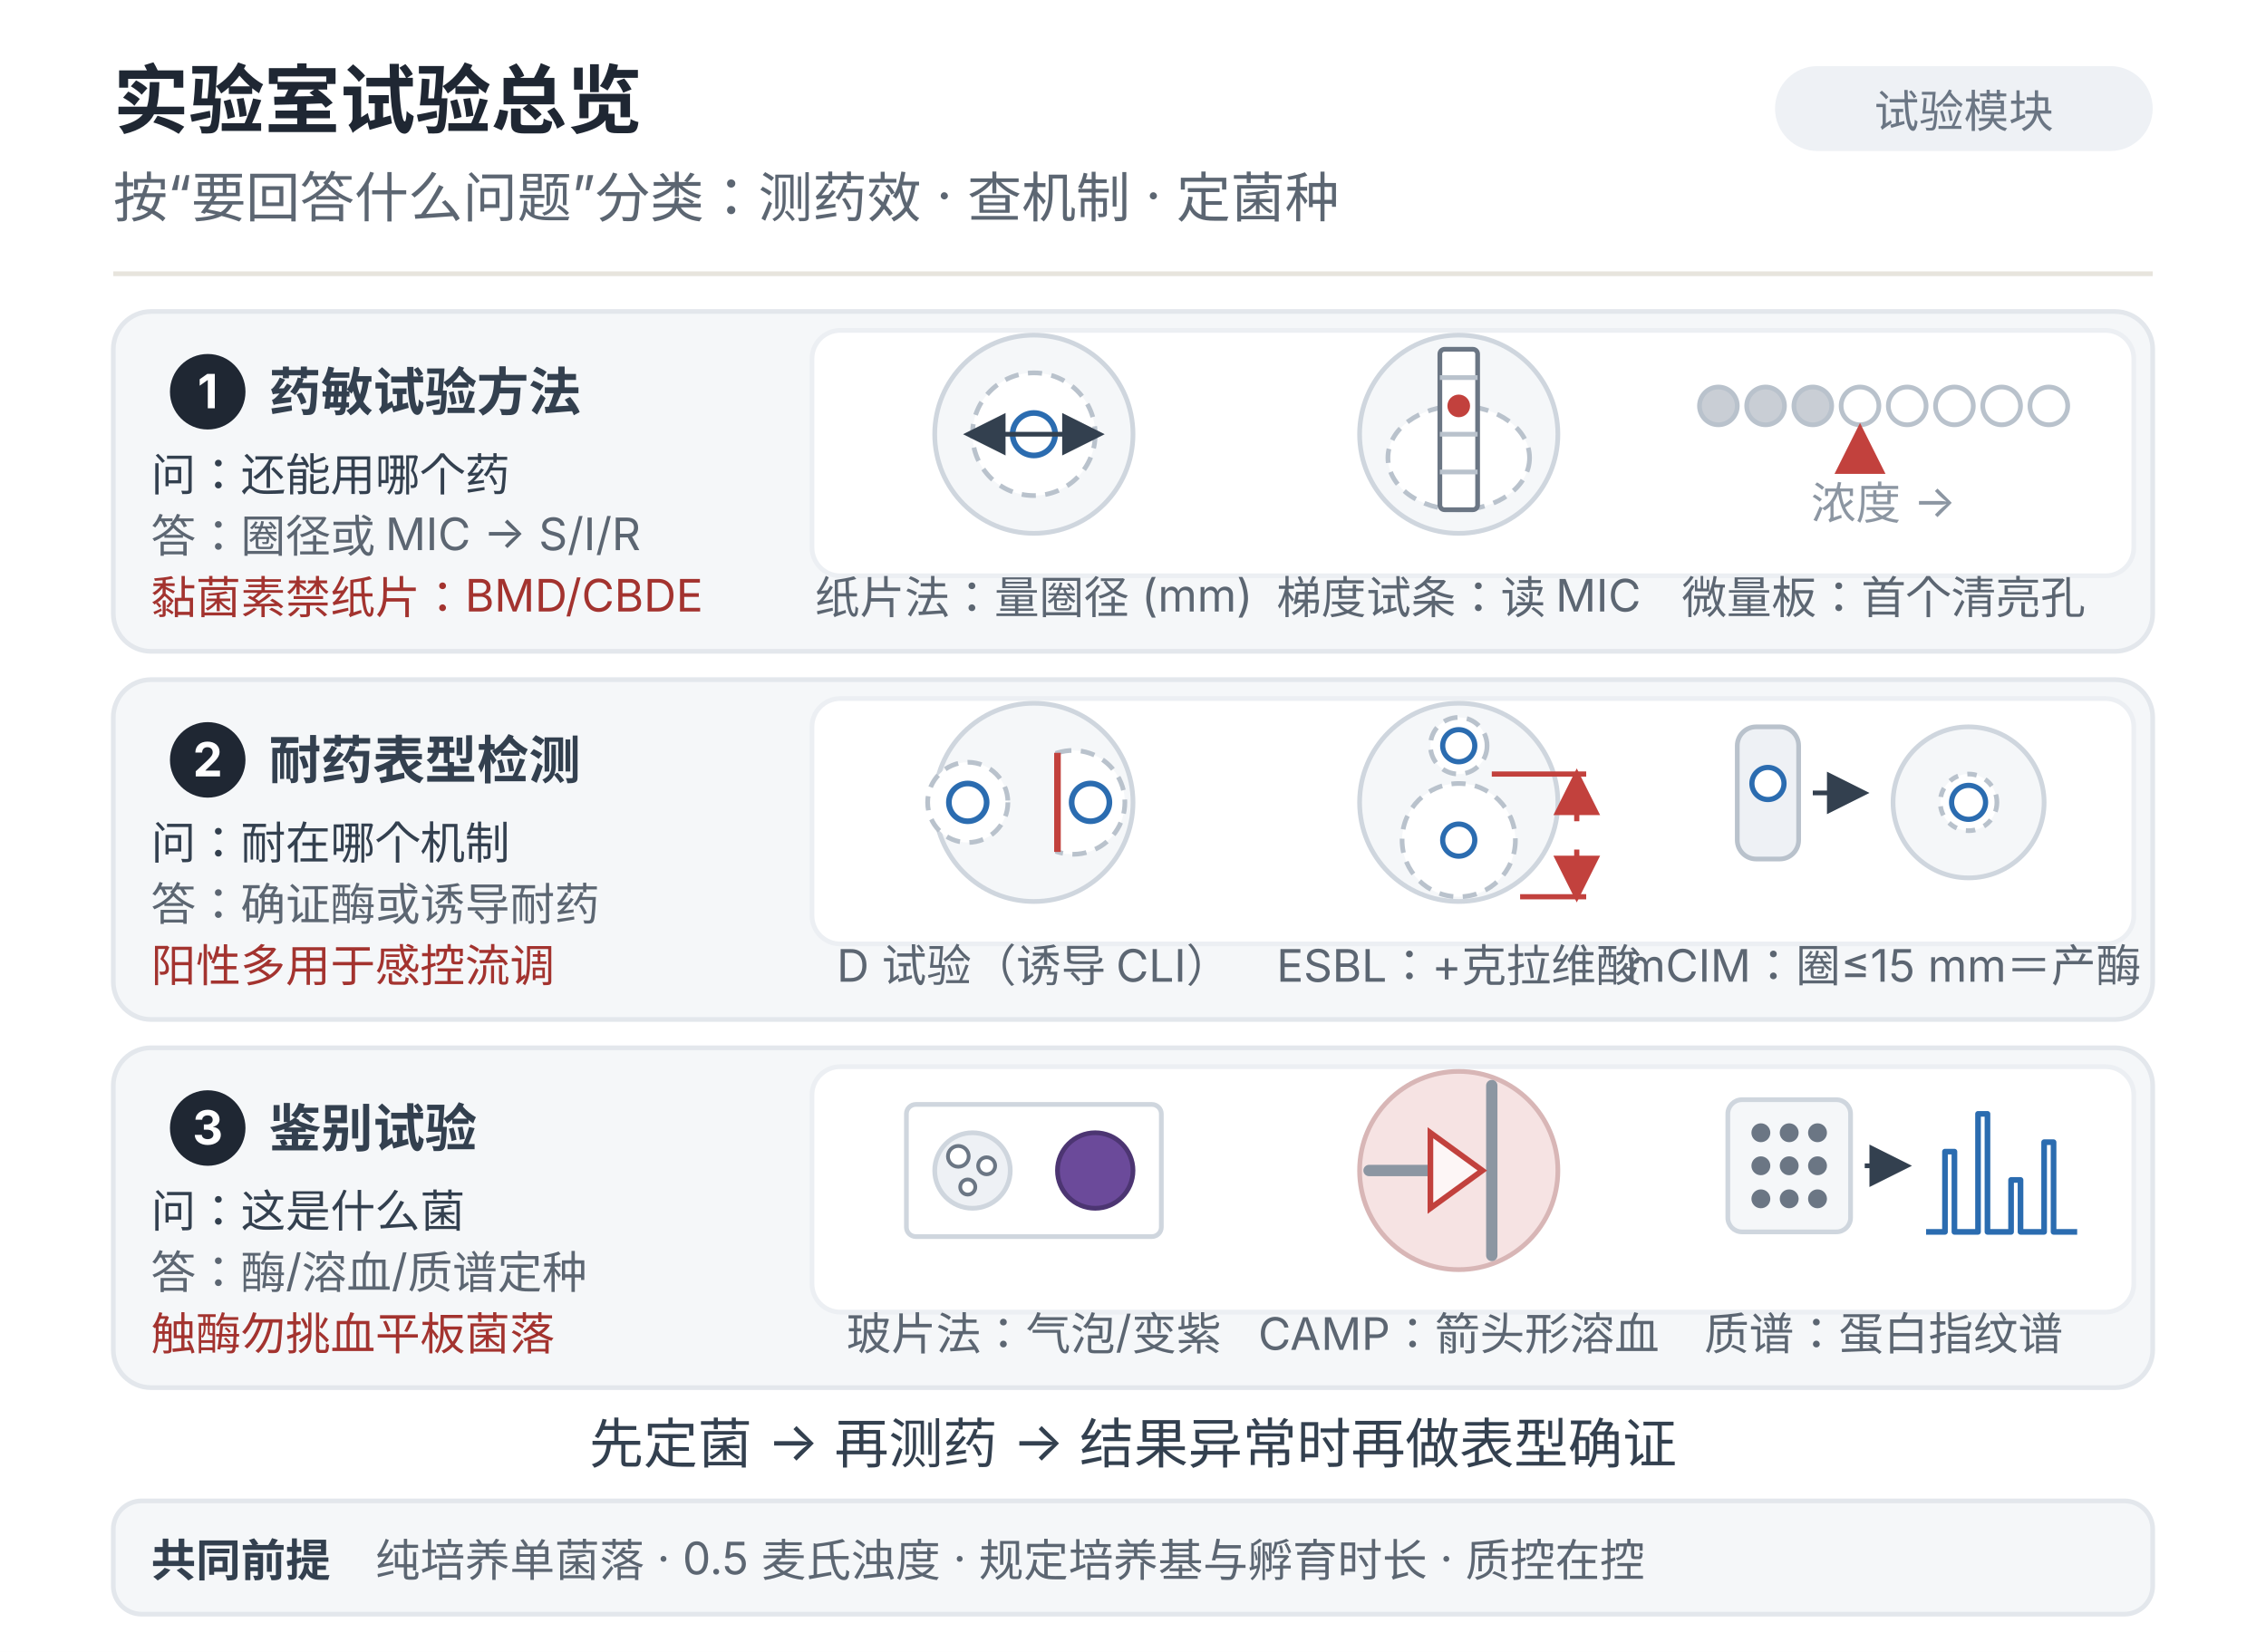
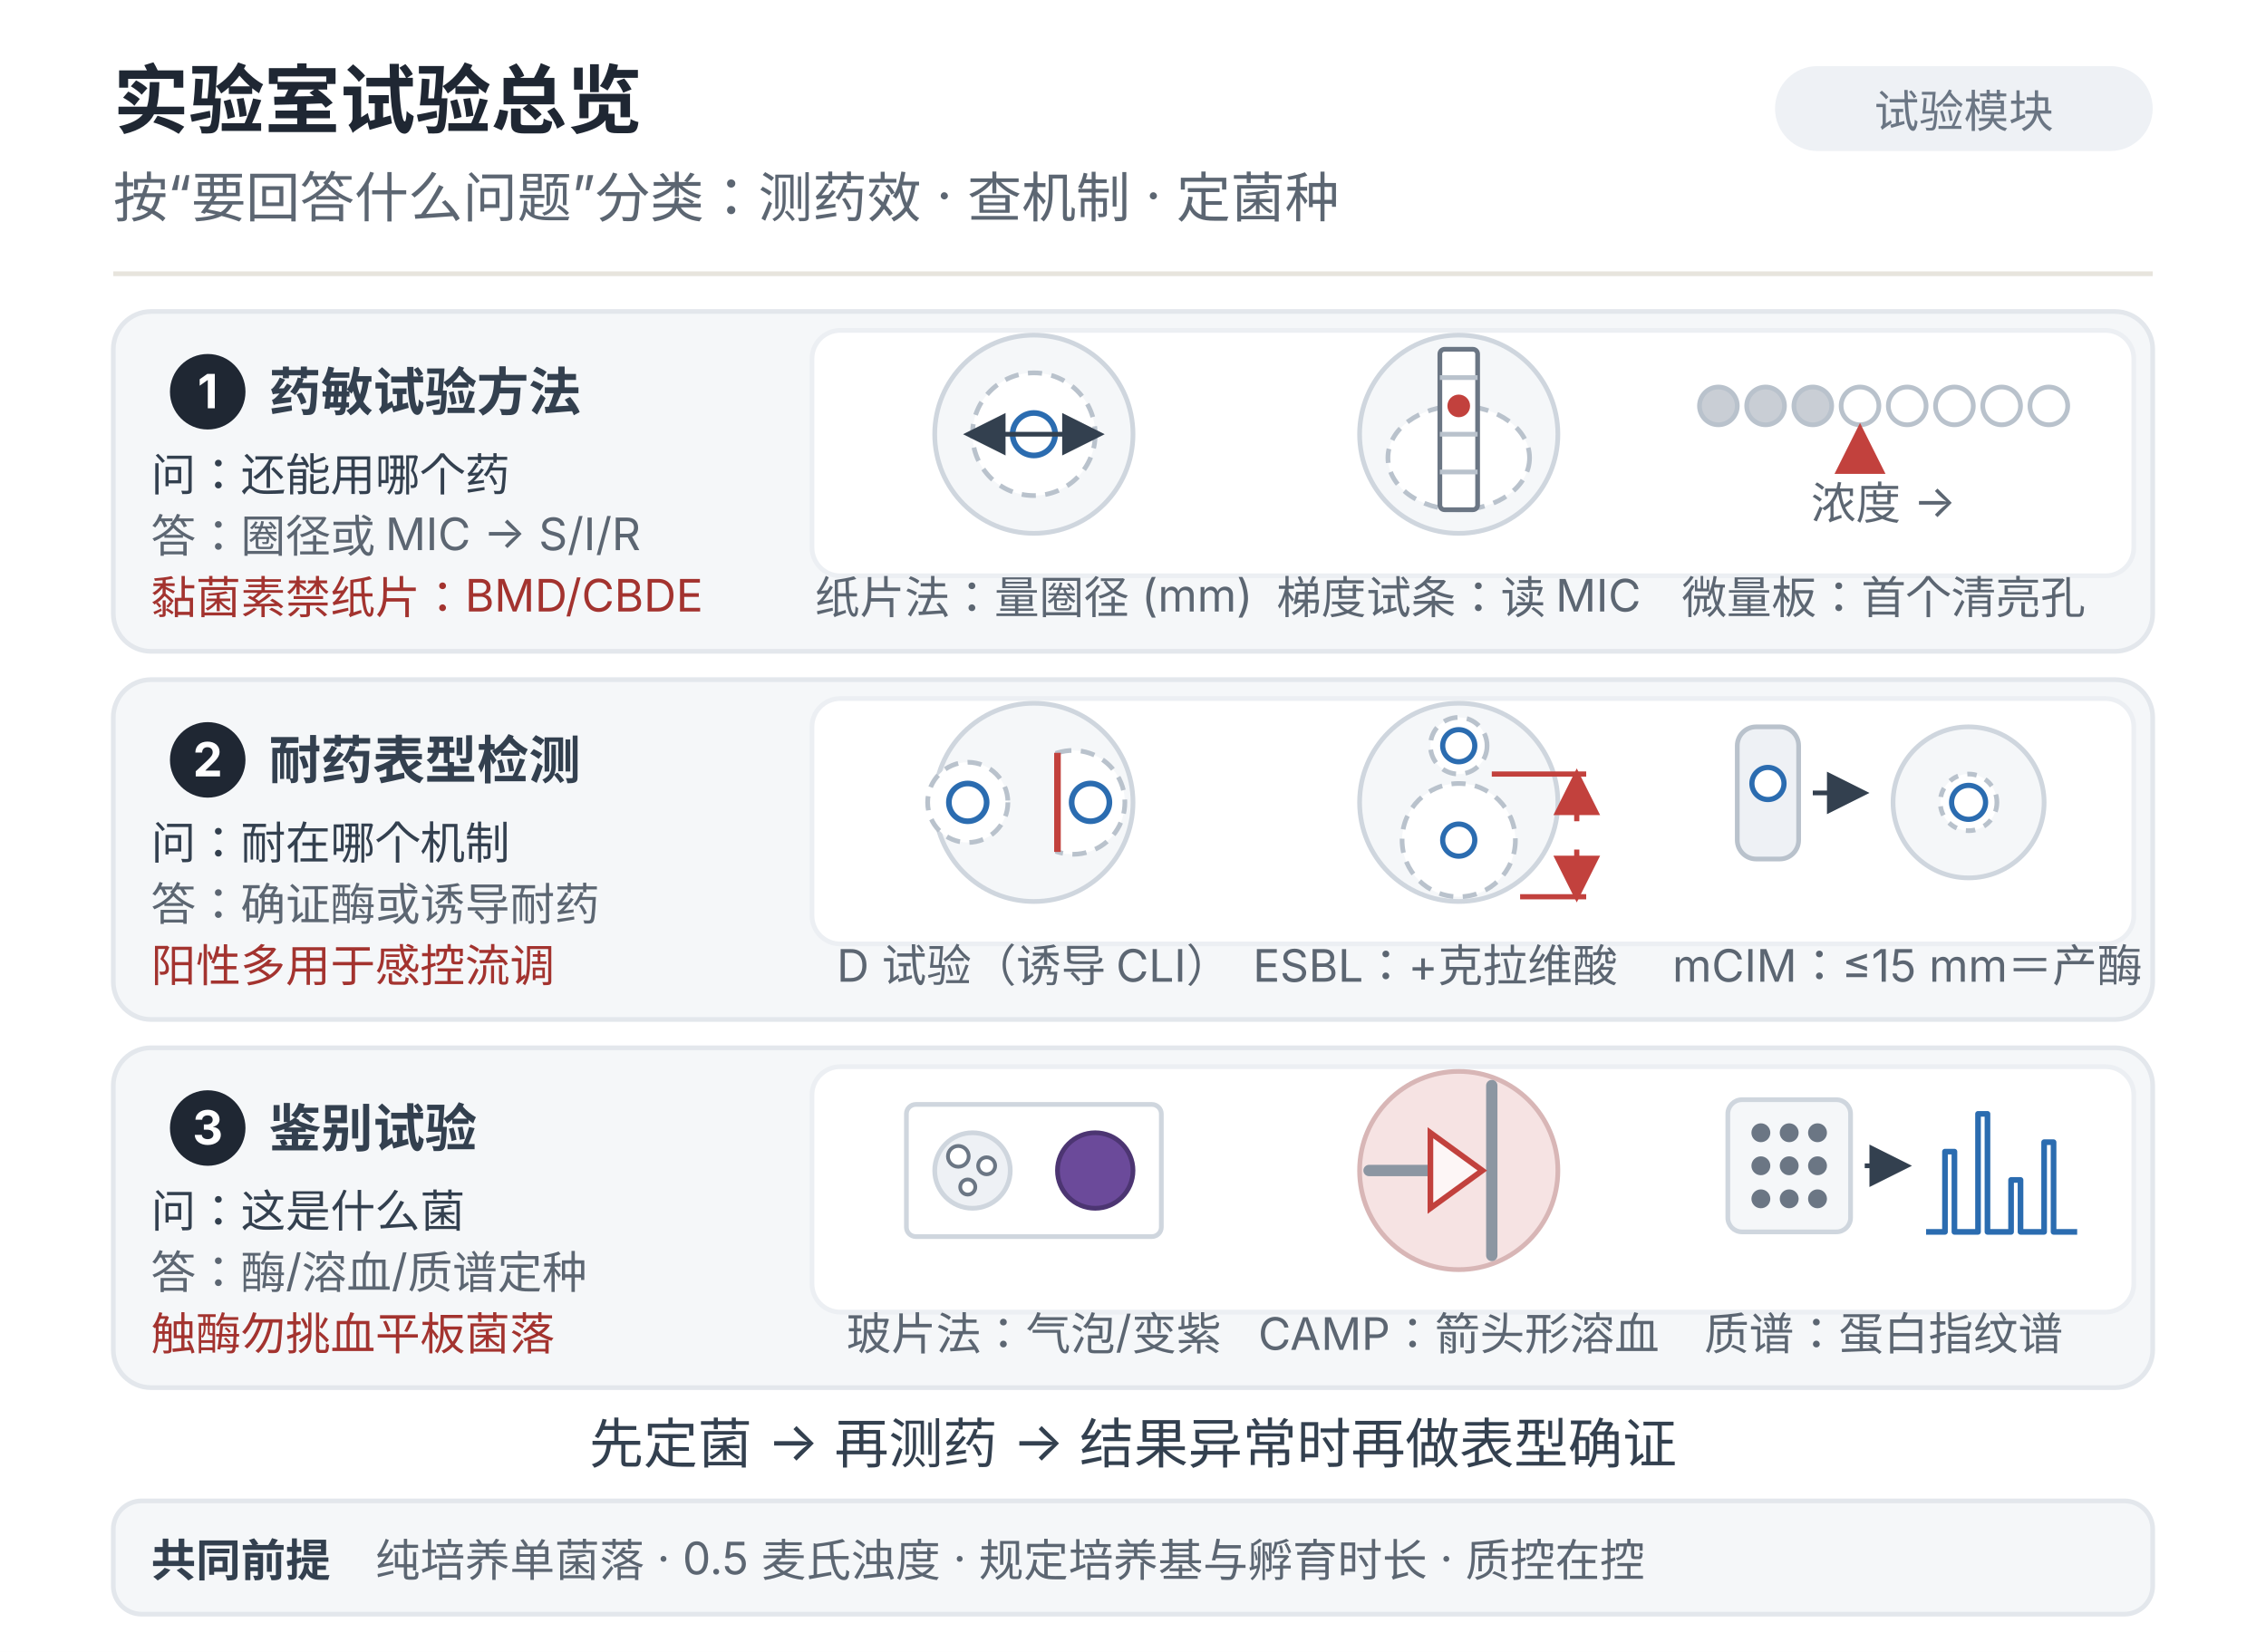
<svg xmlns="http://www.w3.org/2000/svg" viewBox="0 0 480 350" role="img" font-family="-apple-system,'PingFang SC','Microsoft YaHei',sans-serif">
  <defs>
    <marker id="arr" markerWidth="9" markerHeight="9" refX="7" refY="4.5" orient="auto">
      <path d="M0,0 L9,4.5 L0,9 z" fill="#33404f" />
    </marker>
    <marker id="arrR" markerWidth="9" markerHeight="9" refX="7" refY="4.5" orient="auto">
      <path d="M0,0 L9,4.5 L0,9 z" fill="#c2413d" />
    </marker>
    <marker id="arrS" markerWidth="9" markerHeight="9" refX="7" refY="4.5" orient="auto-start-reverse">
      <path d="M0,0 L9,4.5 L0,9 z" fill="#33404f" />
    </marker>
  </defs>
  <rect width="480" height="350" fill="#ffffff" />
  <text x="24" y="27" font-size="16" font-weight="700" fill="#1f2733">实验室试验总览</text>
  <rect x="376" y="14" width="80" height="18" rx="9" fill="#eef1f5" />
  <text x="416" y="27" text-anchor="middle" font-size="9.5" fill="#6b7684">试验模块</text>
  <text x="24" y="46" font-size="11.5" fill="#5c6672">按“要回答什么问题”分类：测药效 · 查机制 · 定菌种</text>
  <line x1="24" y1="58" x2="456" y2="58" stroke="#e7e4dd" />
  <g transform="translate(24,66)">
    <rect x="0" y="0" width="432" height="72" rx="8" fill="#f5f7f9" stroke="#e3e7ec" />
    <rect x="148" y="4" width="280" height="52" rx="6" fill="#ffffff" stroke="#eceff3" />
    <circle cx="20" cy="17" r="8" fill="#1f2733" />
    <text x="20" y="20.5" text-anchor="middle" font-size="10" font-weight="700" fill="#ffffff">1</text>
    <text x="33" y="21" font-size="11" font-weight="700" fill="#33404f">药敏试验方法</text>
    <text x="8" y="38" font-size="9.5" fill="#33404f">问：还能用哪个药</text>
    <text x="8" y="51" font-size="9.5" fill="#5c6672">答：圈径或 MIC → S/I/R</text>
    <text x="8" y="64" font-size="9.5" fill="#a3332f">黏菌素禁纸片：BMD/CBDE</text>
    <circle cx="195" cy="26" r="21" fill="#f5f7f9" stroke="#cfd6de" />
    <circle cx="195" cy="26" r="13" fill="#ffffff" stroke="#b9c2cc" stroke-dasharray="3,2" />
    <circle cx="195" cy="26" r="4.5" fill="#ffffff" stroke="#2b6cb0" stroke-width="1.2" />
    <line x1="182" y1="26" x2="208" y2="26" stroke="#33404f" stroke-width="1" marker-start="url(#arrS)" marker-end="url(#arr)" />
    <text x="195" y="64" text-anchor="middle" font-size="9.5" fill="#5c6672">纸片法：量圈径 (mm)</text>
    <circle cx="285" cy="26" r="21" fill="#f5f7f9" stroke="#cfd6de" />
    <ellipse cx="285" cy="31" rx="15" ry="11" fill="#ffffff" stroke="#b9c2cc" stroke-dasharray="3,2" />
    <rect x="281" y="8" width="8" height="34" rx="1" fill="#ffffff" stroke="#6b7684" stroke-width="1" />
    <g stroke="#b9c2cc">
      <line x1="281" y1="14" x2="289" y2="14" />
      <line x1="281" y1="26" x2="289" y2="26" />
      <line x1="281" y1="34" x2="289" y2="34" />
    </g>
    <circle cx="285" cy="20" r="2.4" fill="#c2413d" />
    <text x="285" y="64" text-anchor="middle" font-size="9.5" fill="#5c6672">梯度试条：读 MIC</text>
    <g stroke="#b9c2cc" stroke-width="1">
      <circle cx="340" cy="20" r="4" fill="#c9ced5" />
      <circle cx="350" cy="20" r="4" fill="#c9ced5" />
      <circle cx="360" cy="20" r="4" fill="#c9ced5" />
      <circle cx="370" cy="20" r="4" fill="#ffffff" />
      <circle cx="380" cy="20" r="4" fill="#ffffff" />
      <circle cx="390" cy="20" r="4" fill="#ffffff" />
      <circle cx="400" cy="20" r="4" fill="#ffffff" />
      <circle cx="410" cy="20" r="4" fill="#ffffff" />
    </g>
    <line x1="370" y1="34" x2="370" y2="26" stroke="#c2413d" stroke-width="1.2" marker-end="url(#arrR)" />
-     <text x="375" y="44" text-anchor="middle" font-size="9.5" fill="#8c96a2">浓度 →</text>
+     <text x="375" y="44" text-anchor="middle" font-size="9.5" fill="#5c6672">浓度 →</text>
    <text x="375" y="64" text-anchor="middle" font-size="9.5" fill="#5c6672">微量板：首个清亮孔</text>
  </g>
  <g transform="translate(24,144)">
    <rect x="0" y="0" width="432" height="72" rx="8" fill="#f5f7f9" stroke="#e3e7ec" />
    <rect x="148" y="4" width="280" height="52" rx="6" fill="#ffffff" stroke="#eceff3" />
    <circle cx="20" cy="17" r="8" fill="#1f2733" />
    <text x="20" y="20.5" text-anchor="middle" font-size="10" font-weight="700" fill="#ffffff">2</text>
    <text x="33" y="21" font-size="11" font-weight="700" fill="#33404f">耐药表型检测</text>
    <text x="8" y="38" font-size="9.5" fill="#33404f">问：耐在哪个机制</text>
    <text x="8" y="51" font-size="9.5" fill="#5c6672">答：确证酶或诱导耐药</text>
    <text x="8" y="64" font-size="9.5" fill="#a3332f">阳性多用于感控流调</text>
    <circle cx="195" cy="26" r="21" fill="#f5f7f9" stroke="#cfd6de" />
    <circle cx="181" cy="26" r="8.5" fill="#ffffff" stroke="#b9c2cc" stroke-dasharray="3,2" />
    <path d="M200,15.5 A11,11 0 1 1 200,36.5 Z" fill="#ffffff" stroke="#b9c2cc" stroke-dasharray="3,2" />
    <circle cx="181" cy="26" r="4" fill="#ffffff" stroke="#2b6cb0" stroke-width="1.2" />
    <circle cx="207" cy="26" r="4" fill="#ffffff" stroke="#2b6cb0" stroke-width="1.2" />
    <line x1="200" y1="15.5" x2="200" y2="36.5" stroke="#c2413d" stroke-width="1.4" />
    <text x="195" y="64" text-anchor="middle" font-size="9.5" fill="#5c6672">D 试验（诱导 CLI）</text>
    <circle cx="285" cy="26" r="21" fill="#f5f7f9" stroke="#cfd6de" />
    <circle cx="285" cy="14" r="6" fill="#ffffff" stroke="#b9c2cc" stroke-dasharray="3,2" />
    <circle cx="285" cy="14" r="3.4" fill="#ffffff" stroke="#2b6cb0" stroke-width="1.1" />
    <circle cx="285" cy="34" r="12" fill="#ffffff" stroke="#b9c2cc" stroke-dasharray="3,2" />
    <circle cx="285" cy="34" r="3.4" fill="#ffffff" stroke="#2b6cb0" stroke-width="1.1" />
    <g stroke="#c2413d" stroke-width="1.1" fill="none">
      <line x1="292" y1="20" x2="312" y2="20" />
      <line x1="298" y1="46" x2="312" y2="46" />
      <line x1="310" y1="30" x2="310" y2="21" marker-end="url(#arrR)" />
      <line x1="310" y1="36" x2="310" y2="45" marker-end="url(#arrR)" />
    </g>
-     <text x="285" y="64" text-anchor="middle" font-size="9.5" fill="#5c6672">ESBL：+克拉维酸</text>
+     <text x="280" y="64" text-anchor="middle" font-size="9.5" fill="#5c6672">ESBL：+克拉维酸</text>
    <rect x="344" y="10" width="13" height="28" rx="4" fill="#eef1f5" stroke="#b9c2cc" />
    <circle cx="350.5" cy="22" r="3.4" fill="#ffffff" stroke="#2b6cb0" stroke-width="1.1" />
    <line x1="360" y1="24" x2="370" y2="24" stroke="#33404f" stroke-width="1" marker-end="url(#arr)" />
    <circle cx="393" cy="26" r="16" fill="#f5f7f9" stroke="#cfd6de" />
    <circle cx="393" cy="26" r="6" fill="#ffffff" stroke="#b9c2cc" stroke-dasharray="2,2" />
    <circle cx="393" cy="26" r="3.6" fill="#ffffff" stroke="#2b6cb0" stroke-width="1.1" />
-     <text x="375" y="64" text-anchor="middle" font-size="9.5" fill="#5c6672">mCIM：圈≤15 mm＝产酶</text>
+     <text x="380" y="64" text-anchor="middle" font-size="9.5" fill="#5c6672">mCIM：≤15 mm＝产酶</text>
  </g>
  <g transform="translate(24,222)">
    <rect x="0" y="0" width="432" height="72" rx="8" fill="#f5f7f9" stroke="#e3e7ec" />
    <rect x="148" y="4" width="280" height="52" rx="6" fill="#ffffff" stroke="#eceff3" />
    <circle cx="20" cy="17" r="8" fill="#1f2733" />
    <text x="20" y="20.5" text-anchor="middle" font-size="10" font-weight="700" fill="#ffffff">3</text>
    <text x="33" y="21" font-size="11" font-weight="700" fill="#33404f">鉴别试验</text>
    <text x="8" y="38" font-size="9.5" fill="#33404f">问：这是什么菌</text>
    <text x="8" y="51" font-size="9.5" fill="#5c6672">答：酶/溶血/质谱定种</text>
    <text x="8" y="64" font-size="9.5" fill="#a3332f">触酶勿挑血平板菌落</text>
    <rect x="168" y="12" width="54" height="28" rx="2" fill="#ffffff" stroke="#cfd6de" />
    <circle cx="182" cy="26" r="8" fill="#eef1f5" stroke="#cfd6de" />
    <g fill="#ffffff" stroke="#6b7684" stroke-width="0.8">
      <circle cx="179" cy="23" r="2.2" />
      <circle cx="185" cy="25" r="1.8" />
      <circle cx="181" cy="29.5" r="1.6" />
    </g>
    <circle cx="208" cy="26" r="8" fill="#6b4a9a" stroke="#4c3572" />
    <text x="195" y="64" text-anchor="middle" font-size="9.5" fill="#5c6672">玻片法：气泡/变紫</text>
    <circle cx="285" cy="26" r="21" fill="#f6e3e3" stroke="#d8b6b6" />
    <line x1="292" y1="8" x2="292" y2="44" stroke="#8c96a2" stroke-width="2.4" stroke-linecap="round" />
    <line x1="266" y1="26" x2="280" y2="26" stroke="#8c96a2" stroke-width="2.4" stroke-linecap="round" />
    <path d="M279,18 L290,26 L279,34 Z" fill="#fdf6f6" stroke="#c2413d" stroke-width="1.2" />
    <text x="285" y="64" text-anchor="middle" font-size="9.5" fill="#5c6672">CAMP：箭头形溶血</text>
    <rect x="342" y="11" width="26" height="28" rx="3" fill="#f5f7f9" stroke="#cfd6de" />
    <g fill="#6b7684">
      <circle cx="349" cy="18" r="2" />
      <circle cx="355" cy="18" r="2" />
      <circle cx="361" cy="18" r="2" />
      <circle cx="349" cy="25" r="2" />
      <circle cx="355" cy="25" r="2" />
      <circle cx="361" cy="25" r="2" />
      <circle cx="349" cy="32" r="2" />
      <circle cx="355" cy="32" r="2" />
      <circle cx="361" cy="32" r="2" />
    </g>
    <line x1="371" y1="25" x2="379" y2="25" stroke="#33404f" stroke-width="1" marker-end="url(#arr)" />
    <polyline points="384,39 388,39 388,22 390,22 390,39 395,39 395,14 397,14 397,39 402,39 402,28 404,28 404,39 409,39 409,20 411,20 411,39 416,39" fill="none" stroke="#2b6cb0" stroke-width="1.2" stroke-linejoin="round" />
    <text x="375" y="64" text-anchor="middle" font-size="9.5" fill="#5c6672">质谱：蛋白指纹谱</text>
  </g>
  <text x="240" y="310" text-anchor="middle" font-size="11.5" fill="#33404f">先定菌 → 再测药 → 结果异常时再做表型确证</text>
  <rect x="24" y="318" width="432" height="24" rx="6" fill="#f5f7f9" stroke="#e3e7ec" />
  <text x="32" y="334" font-size="9.5" fill="#5c6672">
    <tspan font-weight="700" fill="#33404f">共同前提</tspan>　纯培养单菌落 · 0.5 麦氏浊度 · 规定培养基与孵育时长 · 质控在控</text>
</svg>
